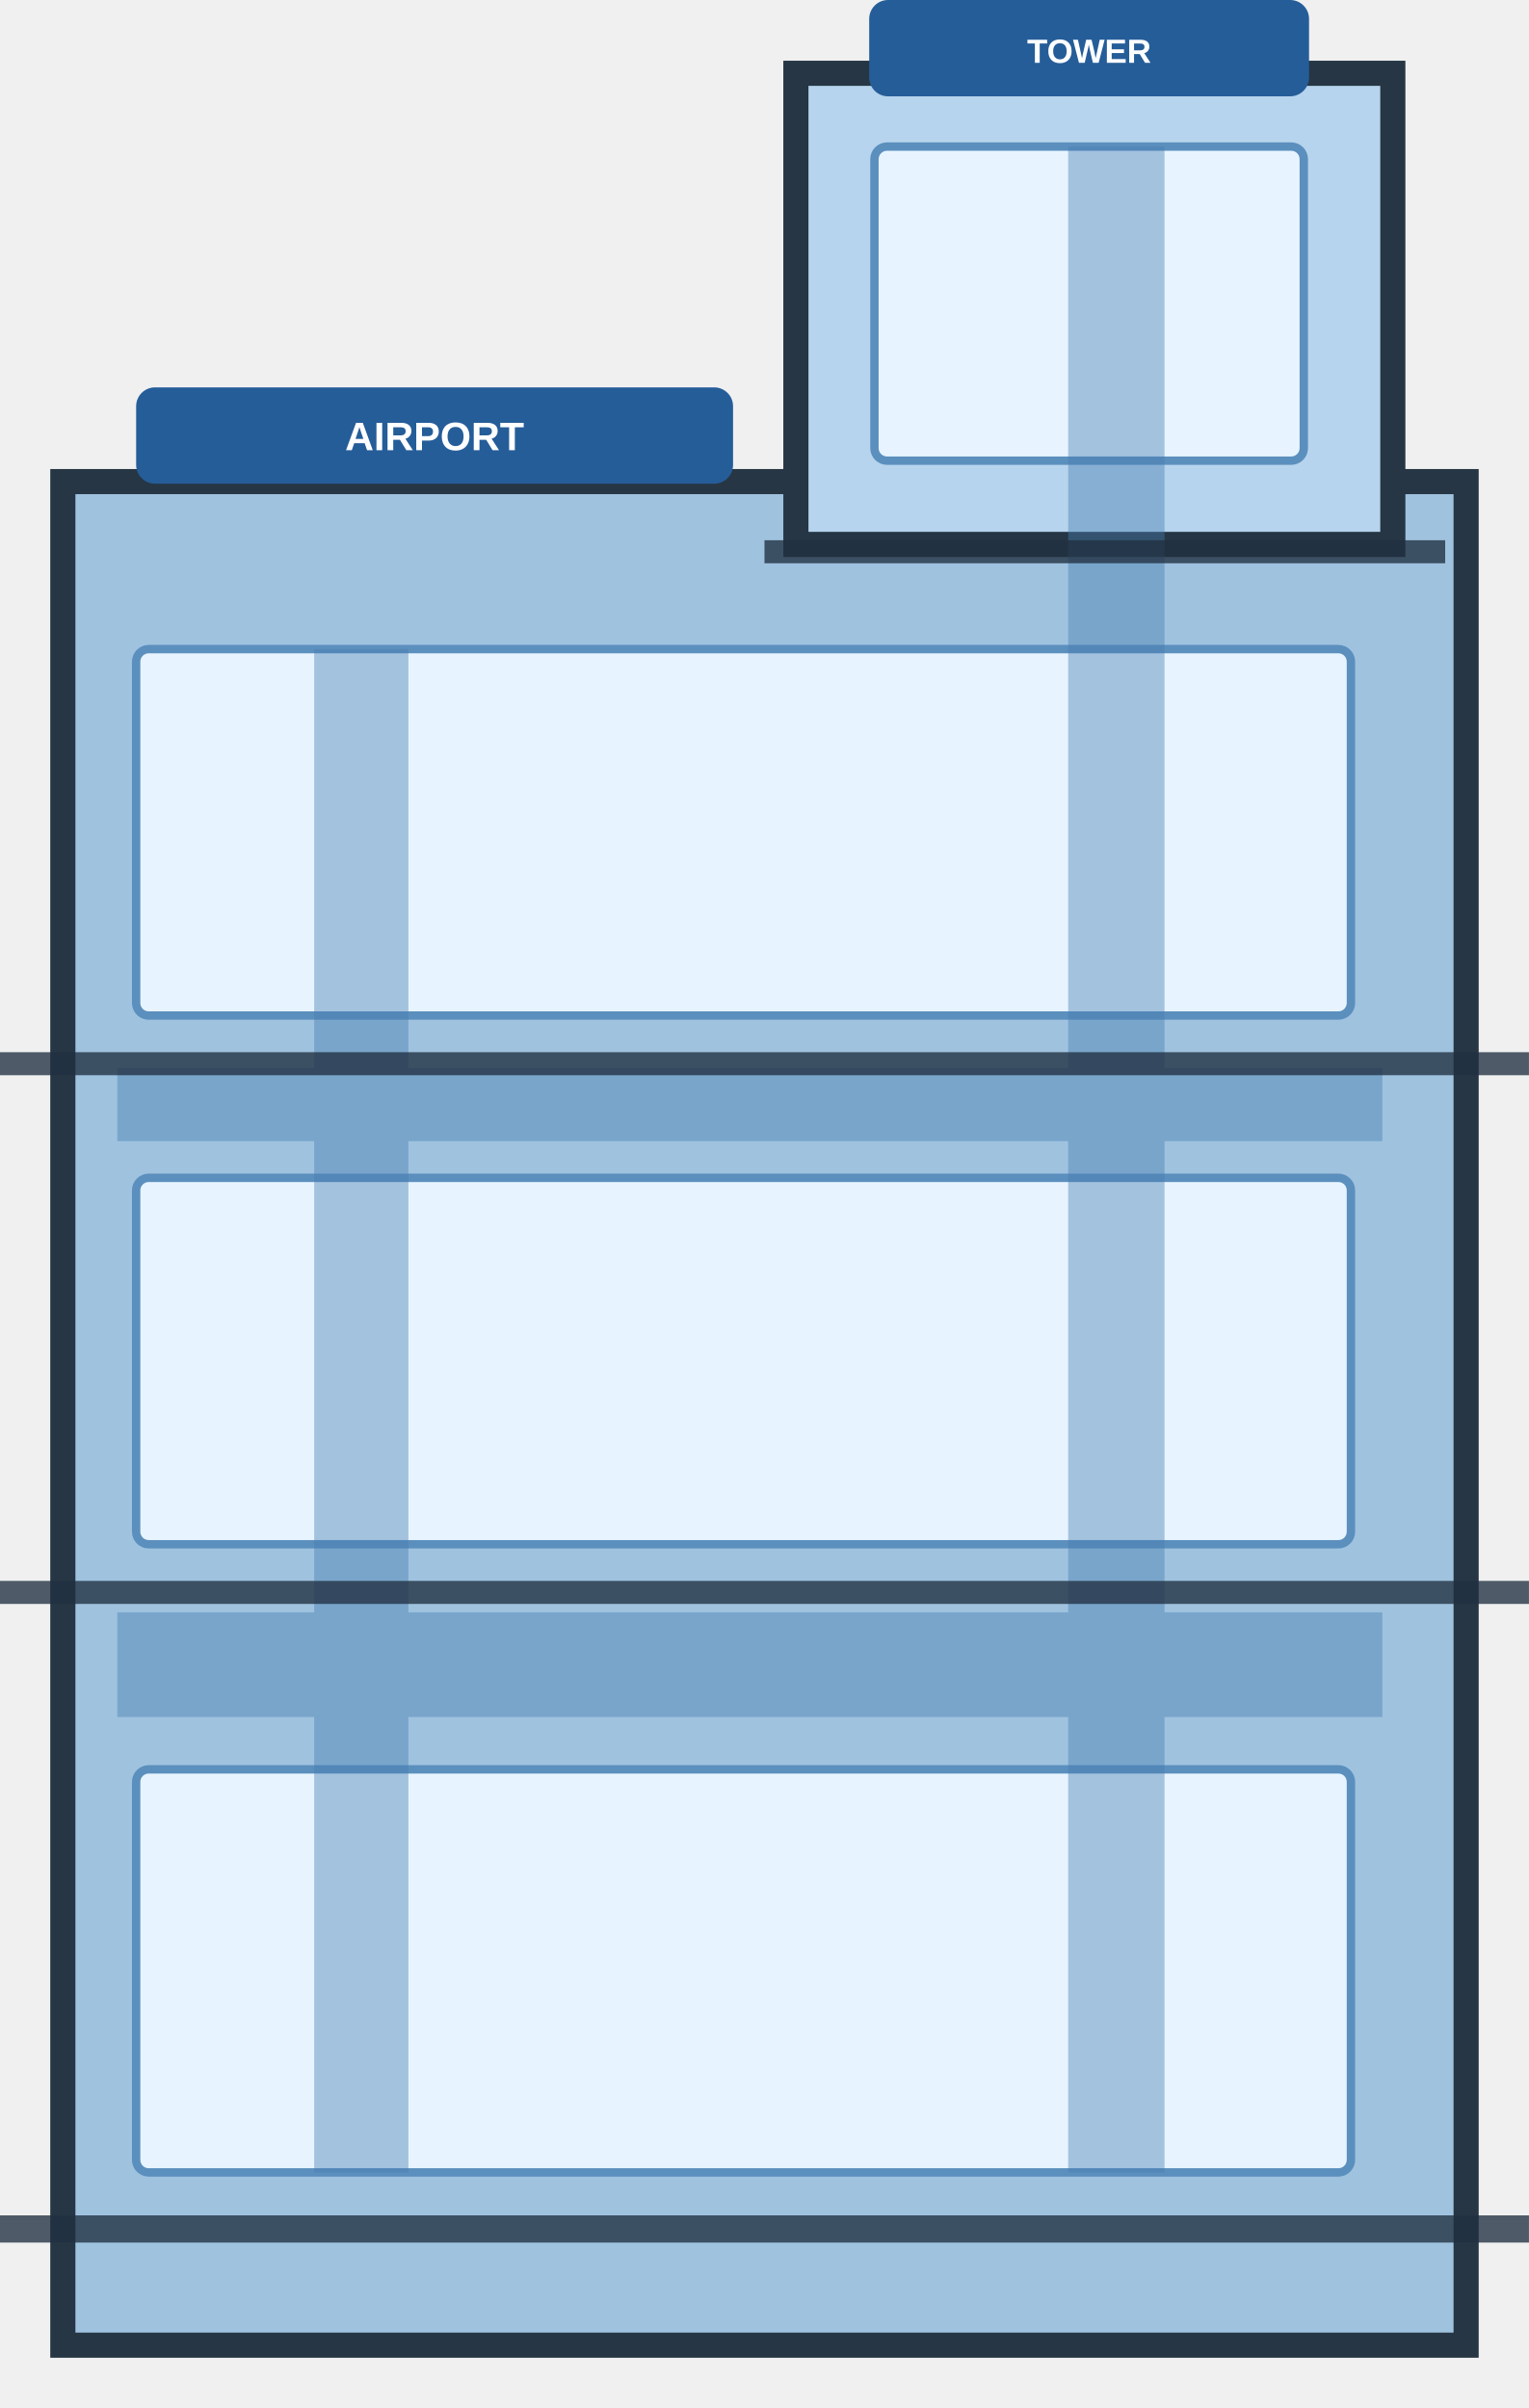
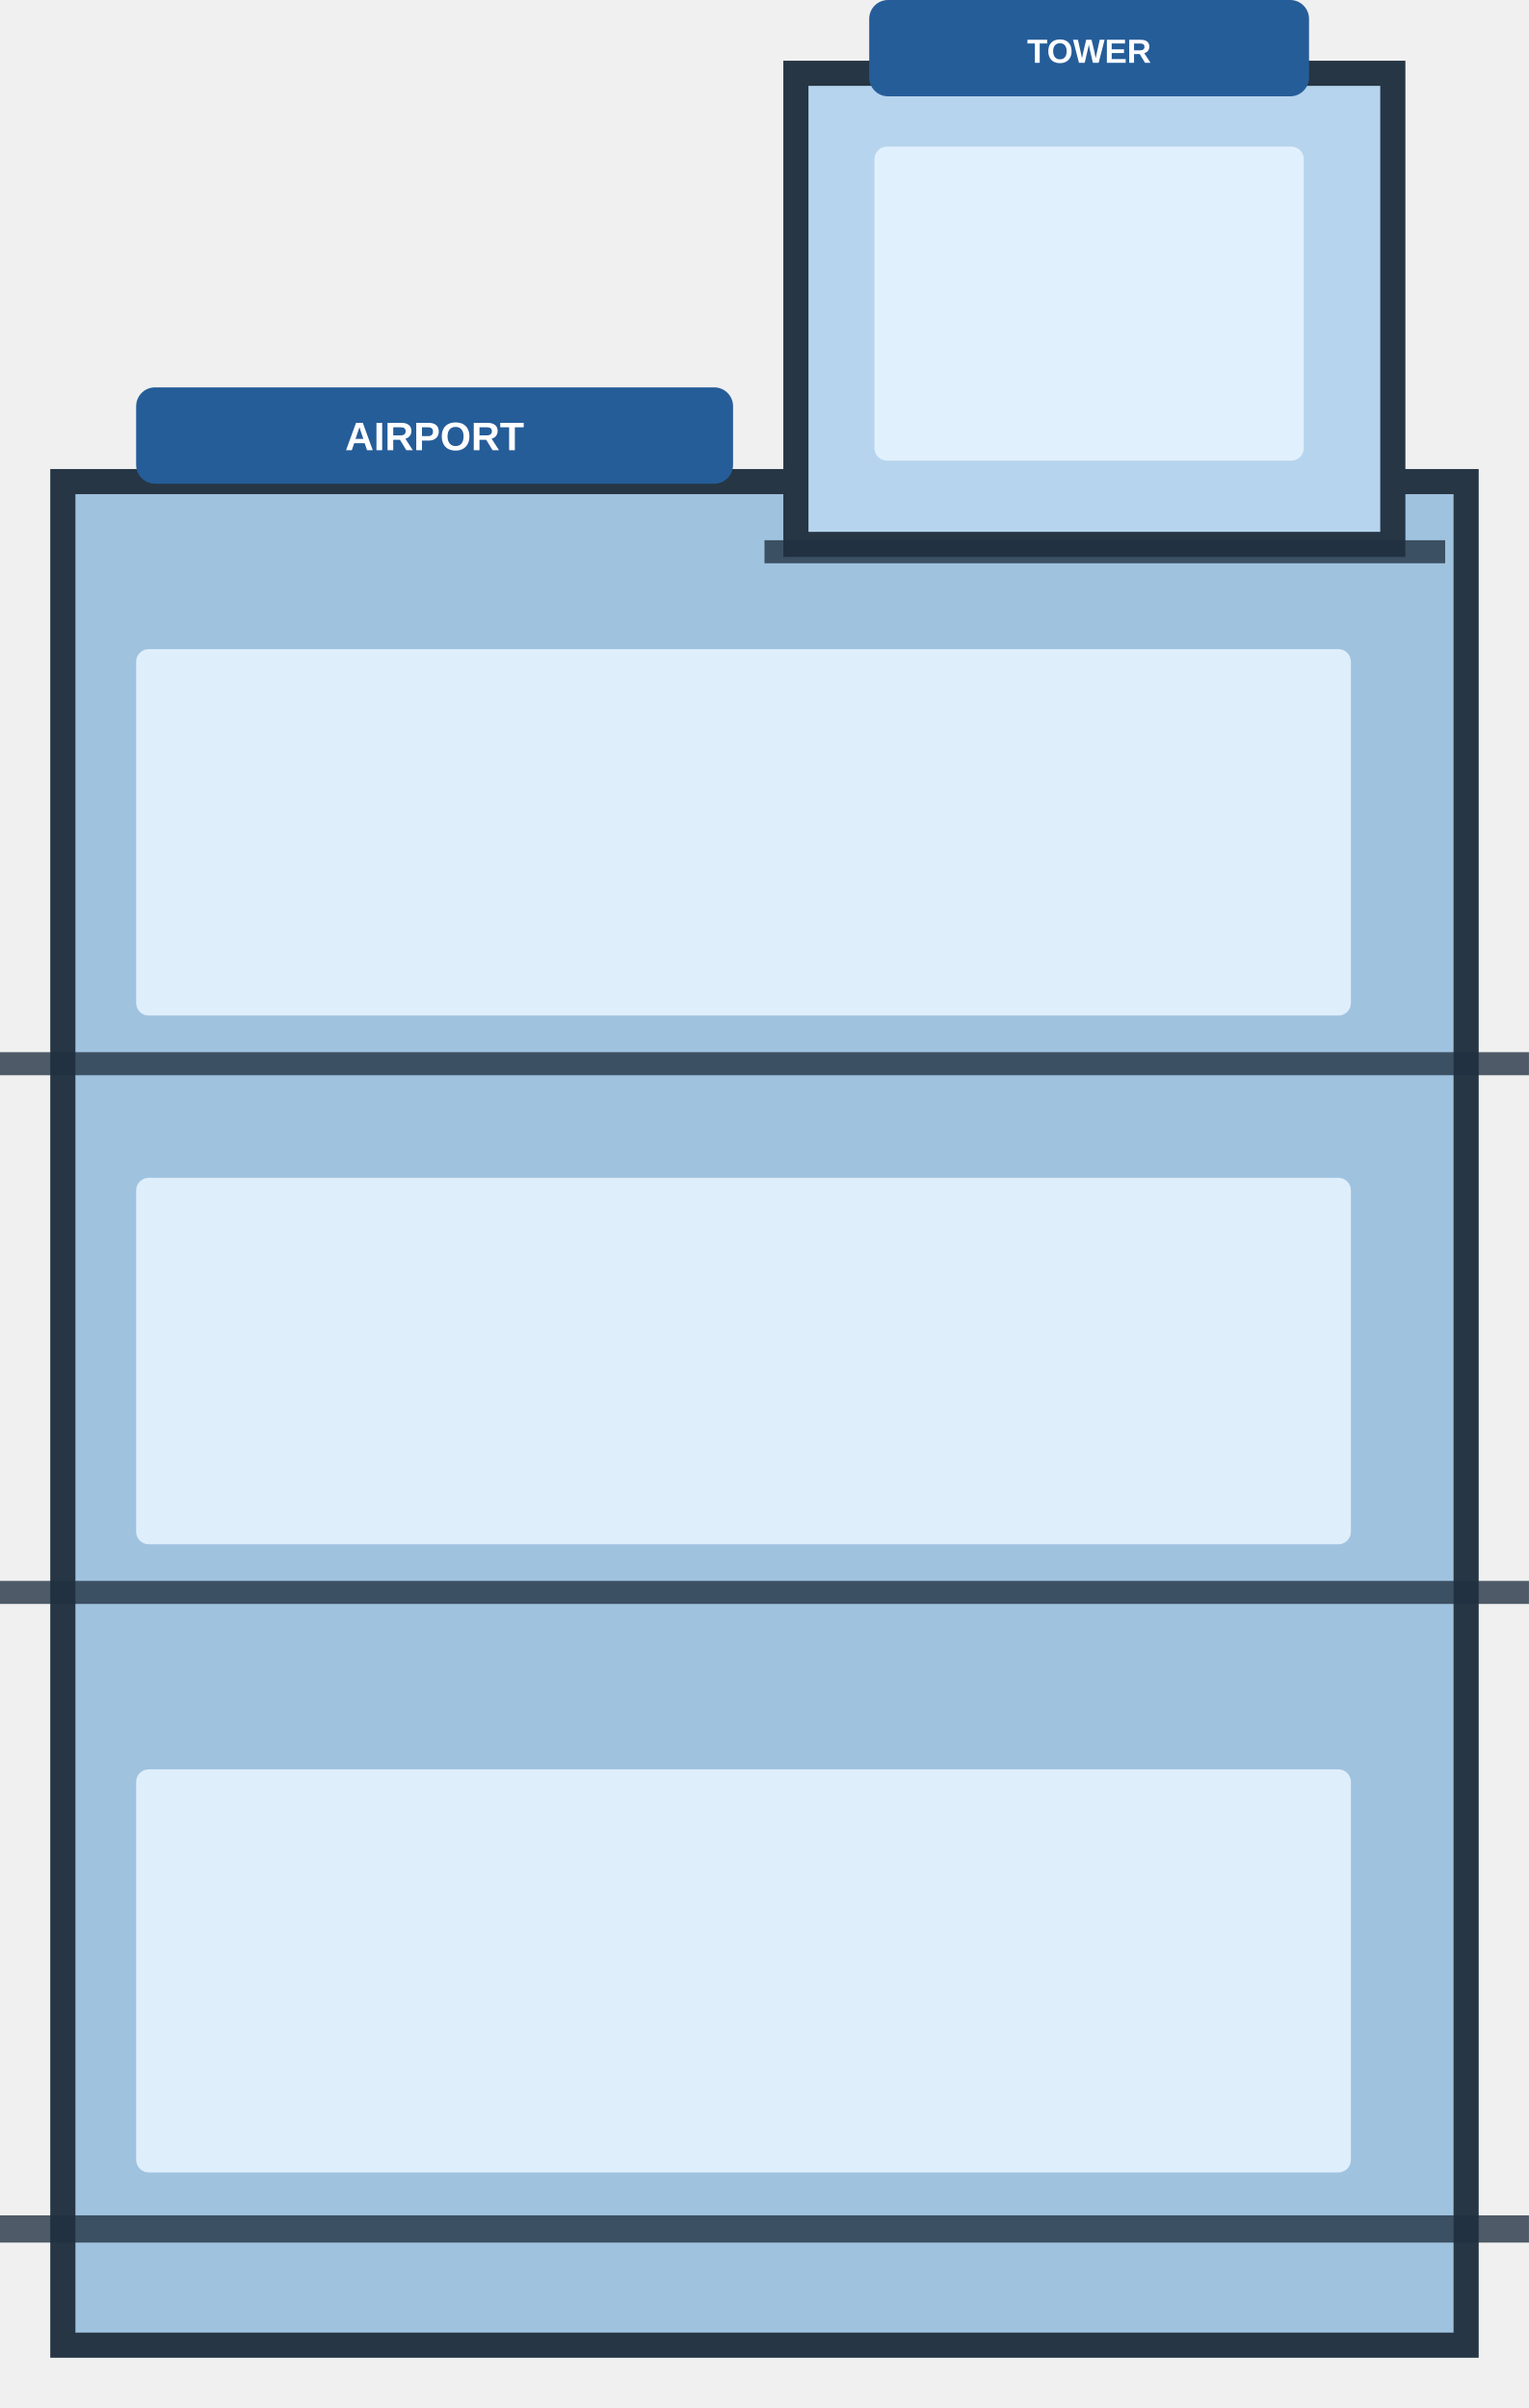
<svg xmlns="http://www.w3.org/2000/svg" width="1460" height="2300" viewBox="0 0 1460 2300">
  <path d="M60 460 H1400 V2240 H60 Z" fill="#9fc2df" stroke="#263644" stroke-width="24" />
  <path d="M760 70 H1330 V520 H760 Z" fill="#b6d4ed" stroke="#263644" stroke-width="24" />
  <rect x="130" y="370" width="570" height="92" rx="18" fill="#255d99" />
  <rect x="830" y="0" width="420" height="92" rx="18" fill="#255d99" />
-   <g fill="#e7f4ff" stroke="#5b8fbd" stroke-width="8">
+   <g fill="#e7f4ff" opacity=".88">
    <rect x="835" y="140" width="410" height="300" rx="12" />
    <rect x="130" y="620" width="1160" height="350" rx="12" />
    <rect x="130" y="1125" width="1160" height="350" rx="12" />
    <rect x="130" y="1690" width="1160" height="385" rx="12" />
-   </g>
-   <g fill="#467db0" opacity=".42">
-     <rect x="300" y="620" width="90" height="1455" />
-     <rect x="1020" y="140" width="92" height="1935" />
-     <path d="M112 1540 H1320 V1640 H112 Z" />
-     <path d="M112 1020 H1320 V1090 H112 Z" />
  </g>
  <g fill="#203040" opacity=".78">
    <rect x="730" y="516" width="650" height="22" />
    <rect x="0" y="1005" width="1460" height="22" />
    <rect x="0" y="1510" width="1460" height="22" />
    <rect x="0" y="2116" width="1460" height="26" />
  </g>
  <text x="415" y="430" text-anchor="middle" font-family="Arial" font-size="38" font-weight="700" fill="#fff">AIRPORT</text>
  <text x="1040" y="60" text-anchor="middle" font-family="Arial" font-size="32" font-weight="700" fill="#fff">TOWER</text>
</svg>
